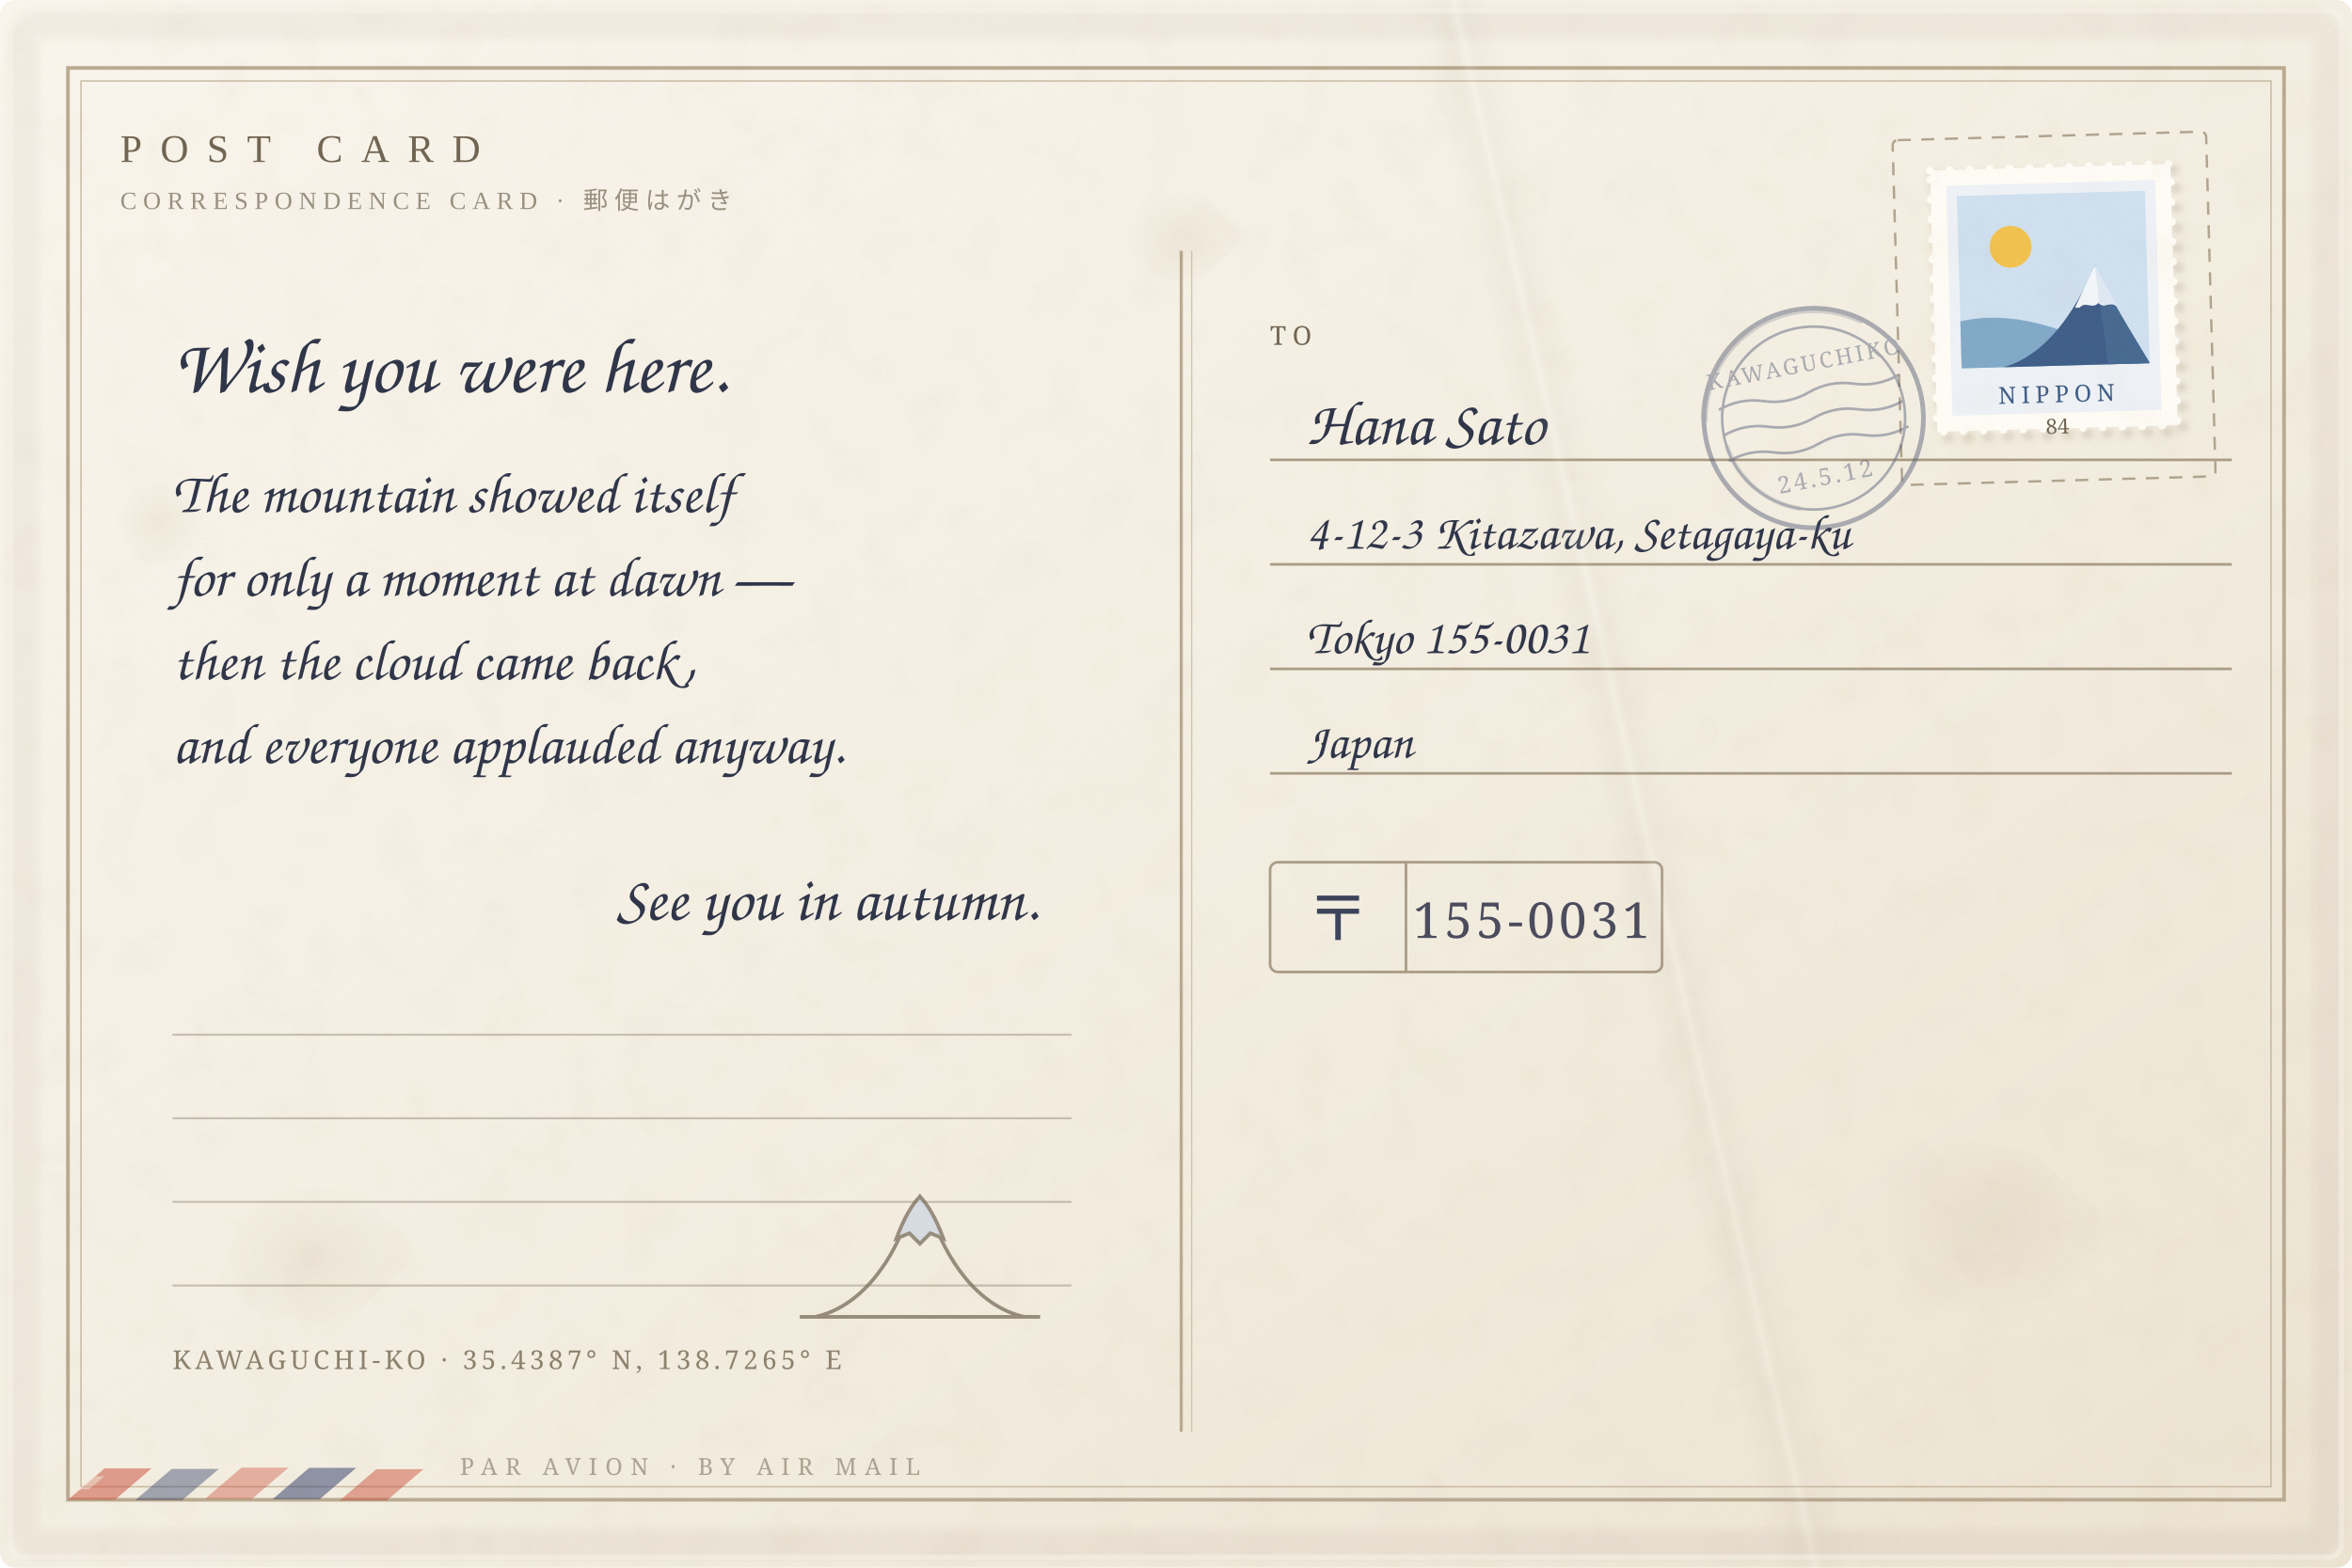
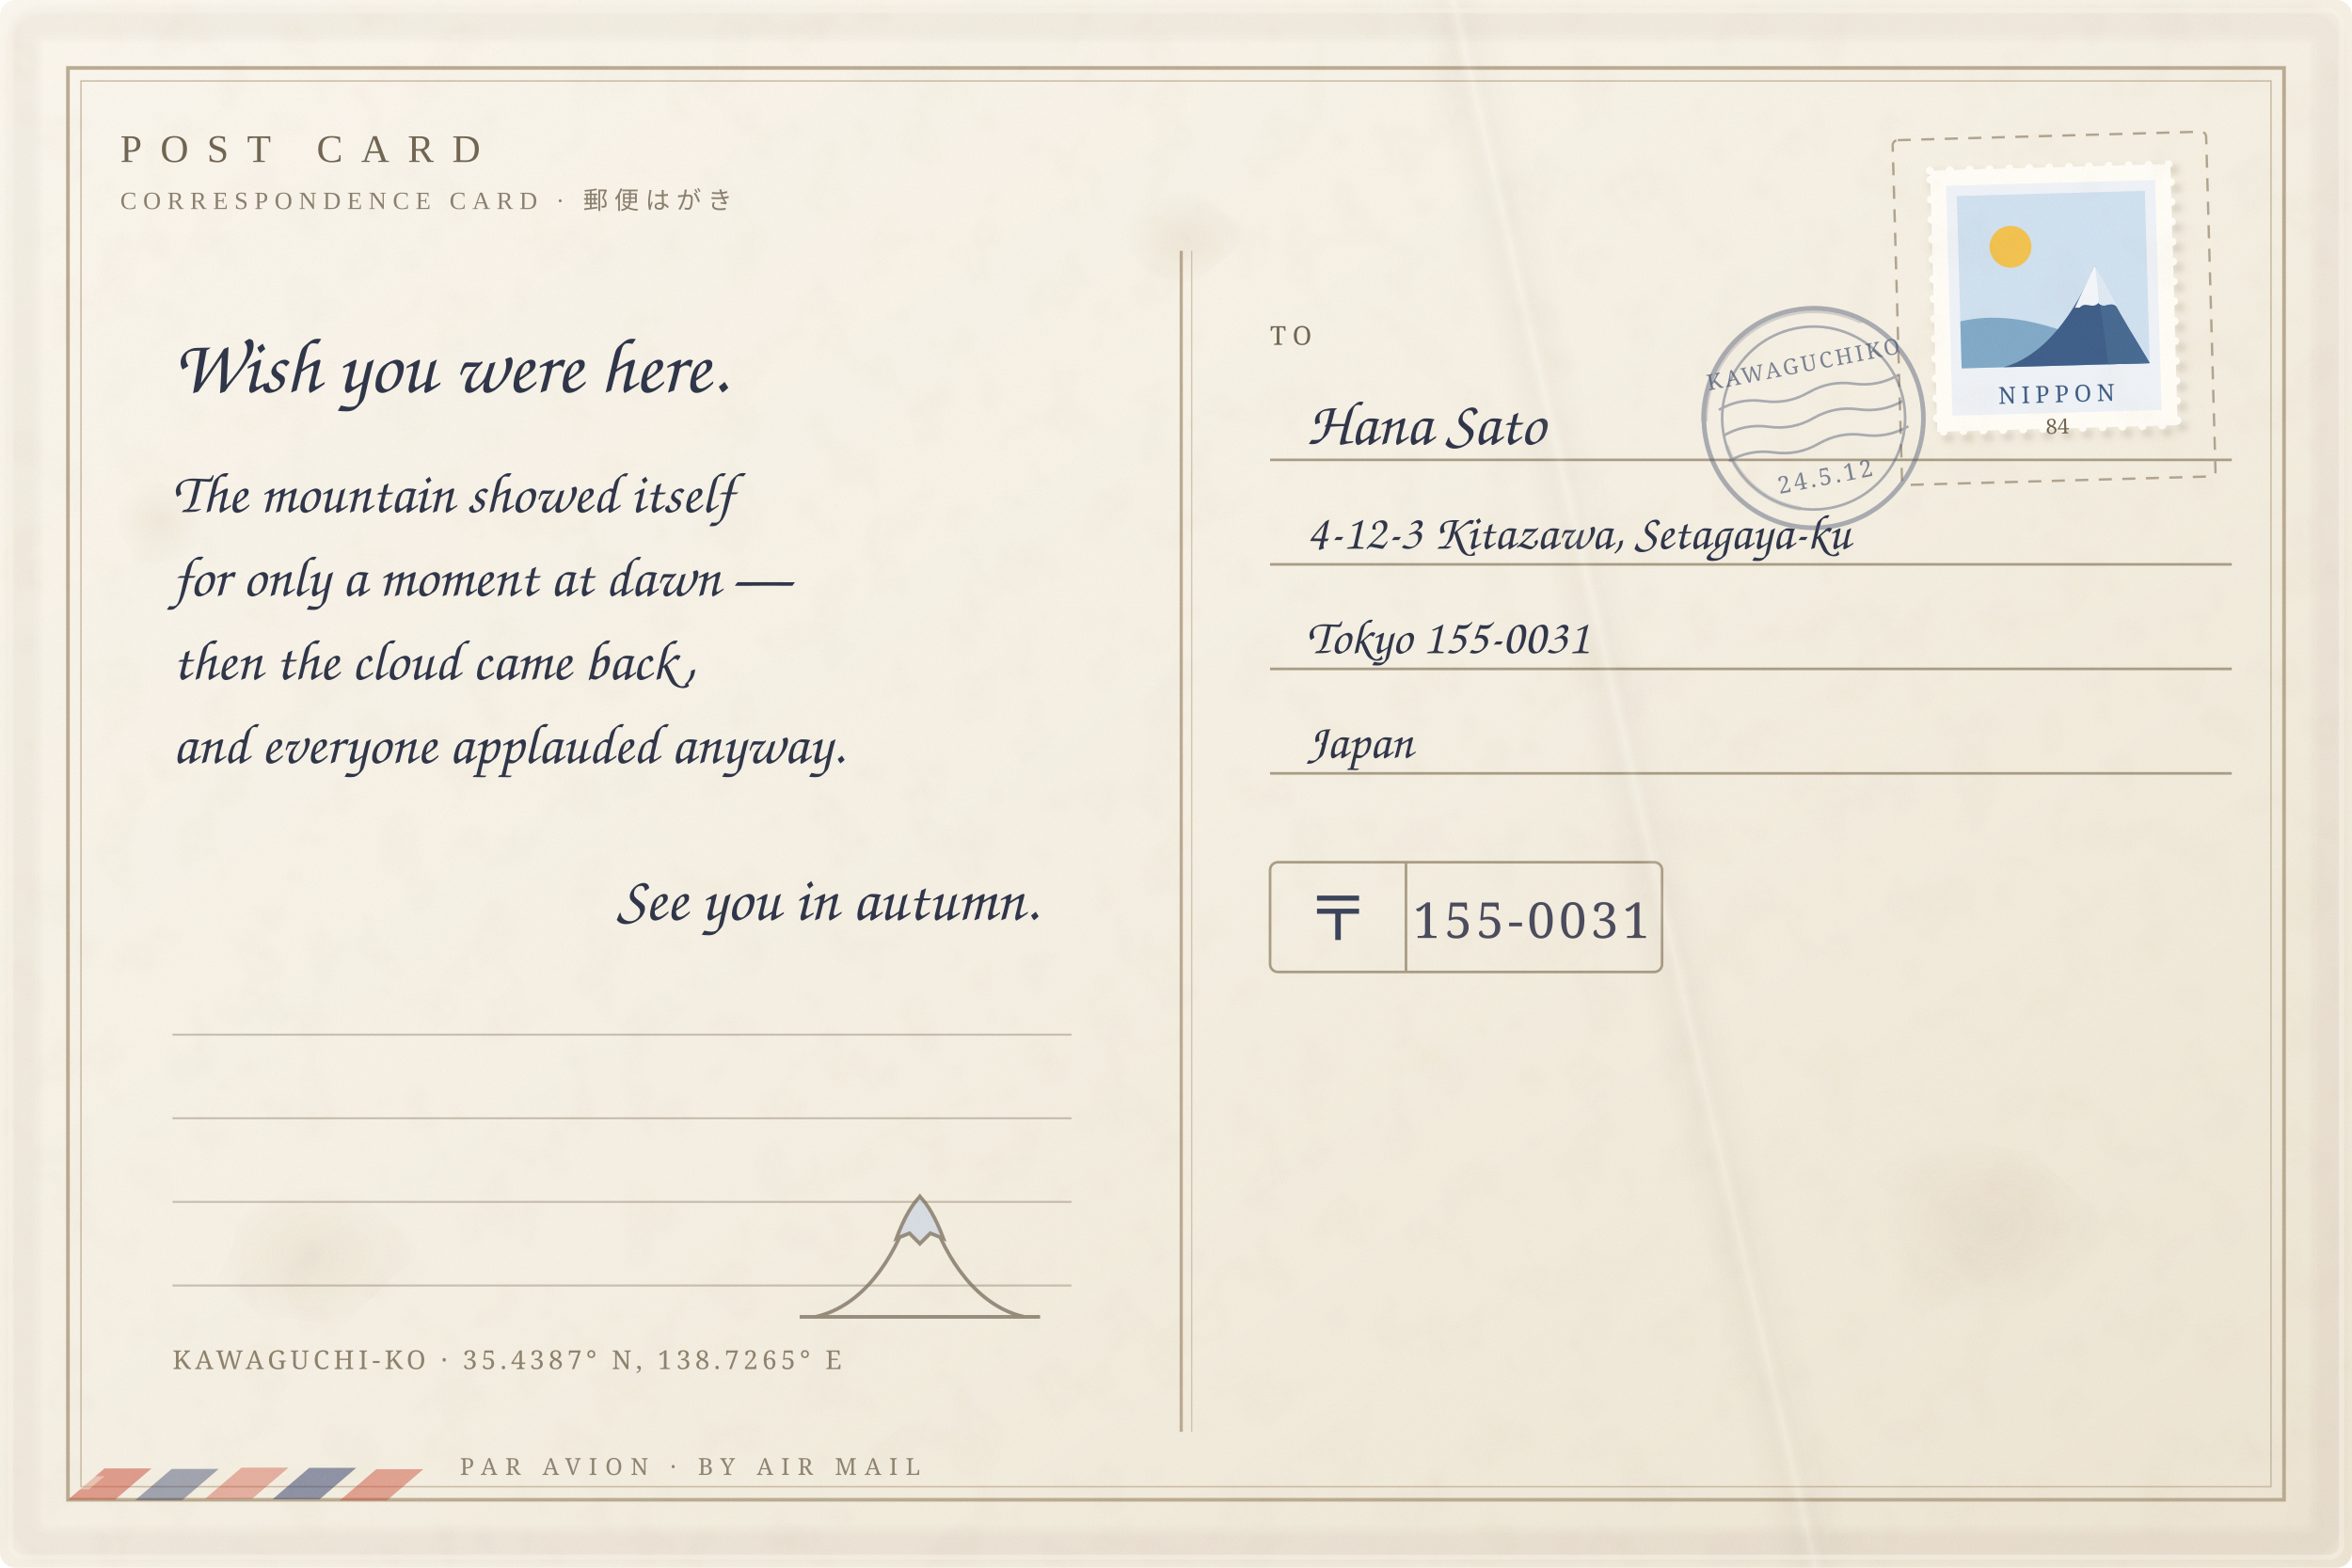
<svg xmlns="http://www.w3.org/2000/svg" viewBox="0 0 900 600" preserveAspectRatio="xMidYMid slice" aria-labelledby="ttlBack" aria-describedby="dscBack">
  <defs>
    <linearGradient id="backPaper" x1="0" y1="0" x2="1" y2="1">
      <stop offset="0" stop-color="#fbf6ec" />
      <stop offset="0.5" stop-color="#f5efe2" />
      <stop offset="1" stop-color="#ece3d1" />
    </linearGradient>
    <filter id="grain2" x="0" y="0" width="100%" height="100%">
      <feTurbulence type="fractalNoise" baseFrequency="1.1" numOctaves="3" seed="19" result="n" />
      <feColorMatrix in="n" type="saturate" values="0" />
      <feComponentTransfer>
        <feFuncA type="linear" slope="0.45" />
      </feComponentTransfer>
    </filter>
    <clipPath id="clipCard2">
      <rect x="0" y="0" width="900" height="600" rx="6" />
    </clipPath>
    <filter id="foxB" filterUnits="userSpaceOnUse" x="0" y="0" width="900" height="600">
      <feTurbulence type="fractalNoise" baseFrequency="0.055 0.048" numOctaves="4" seed="71" result="n" />
      <feColorMatrix in="n" type="matrix" values="0 0 0 0 0.44                       0 0 0 0 0.31                       0 0 0 0 0.18                       0 0 0 -5.4 2.25" />
      <feComponentTransfer>
        <feFuncA type="table" tableValues="0 0.7 0 0.45 0.95 0.1 0 0.6" />
      </feComponentTransfer>
      <feGaussianBlur stdDeviation="1.1" />'
          </filter>
    <radialGradient id="foxBloomB">
      <stop offset="0" stop-color="#8a6a3c" stop-opacity=".85" />
      <stop offset=".45" stop-color="#8a6a3c" stop-opacity=".5" />
      <stop offset=".8" stop-color="#8a6a3c" stop-opacity=".18" />
      <stop offset="1" stop-color="#8a6a3c" stop-opacity="0" />
    </radialGradient>
    <filter id="filmB" filterUnits="userSpaceOnUse" x="0" y="0" width="900" height="600">
      <feTurbulence type="fractalNoise" baseFrequency="1.7" numOctaves="2" seed="83" result="n" />
      <feColorMatrix in="n" type="saturate" values="0" />
      <feComponentTransfer>
        <feFuncA type="linear" slope="0" intercept="1" />
      </feComponentTransfer>
    </filter>
    <filter id="tinyB" filterUnits="userSpaceOnUse" x="-20" y="-20" width="940" height="640">
      <feGaussianBlur stdDeviation="1.4" />
    </filter>
    <linearGradient id="creaseB" x1="0" y1="0" x2="1" y2="0">
      <stop offset="0" stop-color="#6a5c46" stop-opacity="0" />
      <stop offset=".30" stop-color="#6a5c46" stop-opacity=".035" />
      <stop offset=".50" stop-color="#fffdf6" stop-opacity=".12" />
      <stop offset=".70" stop-color="#6a5c46" stop-opacity=".025" />
      <stop offset="1" stop-color="#6a5c46" stop-opacity="0" />
    </linearGradient>
  </defs>
  <g clip-path="url(#clipCard2)">
    <rect x="0" y="0" width="900" height="600" fill="url(#backPaper)" />
    <rect x="26" y="26" width="848" height="548" fill="none" stroke="#b9a98f" stroke-width="1.4" />
    <rect x="31" y="31" width="838" height="538" fill="none" stroke="#b9a98f" stroke-width=".6" opacity=".7" />
    <g font-family="Georgia,'Times New Roman',serif" fill="#6f6350">
      <text x="46" y="62" font-size="15" letter-spacing="7">POST CARD</text>
-       <text x="46" y="80" font-size="9.5" letter-spacing="2.4" opacity=".7">CORRESPONDENCE CARD · 郵便はがき</text>
+       <text x="46" y="80" font-size="9.5" letter-spacing="2.4" opacity=".82">CORRESPONDENCE CARD · 郵便はがき</text>
    </g>
    <line x1="452" y1="96" x2="452" y2="548" stroke="#b9a98f" stroke-width="1.2" />
    <line x1="456" y1="96" x2="456" y2="548" stroke="#b9a98f" stroke-width=".5" opacity=".6" />
    <g font-family="'Snell Roundhand','Brush Script MT','Segoe Script','Bradley Hand',cursive" fill="#2f3548">
      <text x="66" y="150" font-size="30">Wish you were here.</text>
      <text x="66" y="196" font-size="22">The mountain showed itself</text>
      <text x="66" y="228" font-size="22">for only a moment at dawn —</text>
      <text x="66" y="260" font-size="22">then the cloud came back,</text>
      <text x="66" y="292" font-size="22">and everyone applauded anyway.</text>
      <text x="236" y="352" font-size="24">See you in autumn.</text>
    </g>
    <g stroke="#8d8270" stroke-width=".8" opacity=".45" fill="none">
      <path d="M66 396 H410 M66 428 H410 M66 460 H410 M66 492 H410" />
    </g>
    <g font-family="Georgia,serif" font-size="10" fill="#8b7f6b" letter-spacing="1.6">
      <text x="66" y="524">KAWAGUCHI-KO · 35.4387° N, 138.7265° E</text>
    </g>
    <g transform="translate(352 470)" fill="none" stroke="#7d7260" stroke-width="1.4" opacity=".8">
      <path d="M-40 34 C-22 30 -10 12 -4 -6 L0 -12 L4 -6 C10 12 22 30 40 34" />
      <path d="M-9 4 C-6 -4 -3 -9 0 -12 C3 -9 6 -4 9 4 L4 2 L0 6 L-4 2 Z" fill="#cfd8e2" />
      <path d="M-46 34 H46" />
    </g>
    <g font-family="Georgia,serif" fill="#6f6350">
      <text x="486" y="132" font-size="10" letter-spacing="2.6">TO</text>
    </g>
    <g stroke="#a89a83" stroke-width="1" fill="none">
      <path d="M486 176 H854 M486 216 H854 M486 256 H854 M486 296 H854" />
    </g>
    <g font-family="'Snell Roundhand','Brush Script MT','Segoe Script',cursive" fill="#2f3548">
      <text x="500" y="170" font-size="24">Hana Sato</text>
      <text x="500" y="210" font-size="19">4-12-3 Kitazawa, Setagaya-ku</text>
      <text x="500" y="250" font-size="19">Tokyo 155-0031</text>
      <text x="500" y="290" font-size="19">Japan</text>
    </g>
    <g transform="translate(486 330)">
      <rect x="0" y="0" width="150" height="42" rx="3" fill="none" stroke="#a89a83" stroke-width="1" />
      <line x1="52" y1="0" x2="52" y2="42" stroke="#a89a83" stroke-width="1" />
      <text x="26" y="30" text-anchor="middle" font-size="24" fill="#3a4258" font-family="'Hiragino Mincho ProN','Yu Mincho','Noto Serif JP',serif">〒</text>
      <text x="100" y="29" text-anchor="middle" font-size="19" fill="#4a4a5c" font-family="Georgia,serif" letter-spacing="1.5">155-0031</text>
    </g>
    <g transform="rotate(-1.6 786 118)">
      <rect x="726" y="52" width="120" height="132" rx="2" fill="none" stroke="#b0a28c" stroke-width=".9" stroke-dasharray="5 4" />
      <g transform="translate(740 64)">
        <path d="M0 0 h92 v100 h-92 Z" fill="none" stroke="#8c7f68" stroke-opacity=".34" stroke-width="3.6" stroke-dasharray="0.01 7.6" stroke-linecap="round" filter="url(#tinyB)" transform="translate(1.8 2.4)" />
        <path d="M0 0 h92 v100 h-92 Z" fill="#fffdf6" />
        <path d="M0 0 h92 v100 h-92 Z" fill="none" stroke="#fffdf6" stroke-width="3" stroke-dasharray="0.01 7.6" stroke-linecap="round" />
        <rect x="6" y="6" width="80" height="88" fill="#eef2f7" />
        <rect x="10" y="10" width="72" height="66" fill="#cfe0ef" />
        <path d="M10 76 L10 58 C30 54 48 62 62 68 C72 72 78 75 82 76 Z" fill="#7fa8c6" />
        <path d="M26 76 C42 72 54 56 62 38 C70 56 80 72 82 76 Z" fill="#3f5d86" />
        <path d="M62 38 C70 56 80 72 82 76 L66 76 C65 62 63 48 62 38 Z" fill="#47688f" />
        <path d="M62 38 L70 54 C67.5 51.4 65.4 55 63 52.4 C60.6 55 58.2 51.4 55.8 54 L54 54 Z" fill="#f4f8fc" />
        <path d="M62 38 L70 54 C67.5 51.4 65.4 55 63 52.4 C63.2 48 62.6 43 62 38 Z" fill="#dfe8f2" />
        <circle cx="30" cy="30" r="8" fill="#f2c14e" />
        <text x="46" y="90" text-anchor="middle" font-size="9" fill="#3f5d86" letter-spacing="2" font-family="Georgia,serif">NIPPON</text>
        <text x="46" y="102" text-anchor="middle" font-size="8" fill="#6f6350" font-family="Georgia,serif">84</text>
      </g>
    </g>
    <g transform="translate(694 160) rotate(-11)" fill="none" stroke="#4a5570" opacity=".45">
      <circle r="42" stroke-width="1.8" />
      <circle r="35" stroke-width="1" />
      <path d="M-35 -10 q8.75 -3 17.5 0 t17.5 0 t17.5 0 t17.5 0                      M-35 0 q8.75 -3 17.5 0 t17.5 0 t17.5 0 t17.5 0                      M-35 10 q8.75 -3 17.5 0 t17.5 0 t17.5 0 t17.5 0" stroke-width="1" />
      <path d="M-41.2 -7.4 A42 42 0 0 1 24.6 -33.5" stroke-width="2.6" stroke-opacity=".45" stroke-linecap="round" />
      <path d="M-34.6 4.6 A35 35 0 0 0 -12 32.9" stroke-width="1.8" stroke-opacity=".4" stroke-linecap="round" />
-       <text x="0" y="-18" text-anchor="middle" fill="#4a5570" stroke="none" font-size="8.4" letter-spacing="1.1" font-family="Georgia,serif">KAWAGUCHIKO</text>
-       <text x="0" y="26" text-anchor="middle" fill="#4a5570" stroke="none" font-size="9" letter-spacing="1.2" font-family="Georgia,serif">24.5.12</text>
+     </g>
+     <g transform="translate(694 160) rotate(-11)" opacity=".72" fill="#4a5570" font-family="Georgia,serif">
+       <text x="0" y="-18" text-anchor="middle" stroke="none" font-size="8.4" letter-spacing="1.1">KAWAGUCHIKO</text>
+       <text x="0" y="26" text-anchor="middle" stroke="none" font-size="9" letter-spacing="1.2">24.5.12</text>
    </g>
    <g opacity=".55">
      <g fill="#c8452f">
        <path d="M26 574 l14 -12 h18 l-14 12 z" opacity=".92" />
        <path d="M78.4 573.7 l14 -12 h18 l-14 12 z" opacity=".7" />
        <path d="M130 574.3 l14 -12 h18 l-14 12 z" opacity=".84" />
      </g>
      <g fill="#2b3a67">
        <path d="M51.7 574.2 l14 -12 h18 l-14 12 z" opacity=".78" />
        <path d="M104.3 573.8 l14 -12 h18 l-14 12 z" opacity=".95" />
      </g>
      <path d="M30 570 l6 -5 h4 l-6 5 z" fill="#efe6d4" opacity=".5" />
-       <text x="176" y="564.5" font-size="9" letter-spacing="3" fill="#6f6350" font-family="Georgia,serif">PAR AVION · BY AIR MAIL</text>
    </g>
+     <text x="176" y="564.5" font-size="9" letter-spacing="3" fill="#6f6350" opacity=".78" font-family="Georgia,serif">PAR AVION · BY AIR MAIL</text>
    <rect x="0" y="0" width="900" height="600" filter="url(#foxB)" opacity=".055" style="mix-blend-mode:multiply" />
    <g fill="url(#foxBloomB)" opacity=".1">
      <path d="M160.0 480.0 Q141.2 497.4 150.6 488.7 Q120.0 518.7 130.6 508.0 Q95.1 500.4 107.6 509.6 Q70.0 480.0 82.6 490.2 Q97.4 461.4 83.7 470.7 Q120.0 448.8 108.7 455.1 Q150.5 455.0 135.3 451.9 Q160.0 480.0 155.3 467.5 Z" />
      <path d="M806.8 470.0 Q803.4 505.6 805.1 487.8 Q760.0 503.3 781.7 504.4 Q721.4 501.7 740.7 502.5 Q715.8 470.0 718.6 485.8 Q718.8 436.2 717.3 453.1 Q760.0 429.5 739.4 432.9 Q790.2 445.3 775.1 437.4 Q806.8 470.0 798.5 457.6 Z" />
      <path d="M477.3 90.0 Q465.6 102.8 471.5 96.4 Q450.0 113.9 457.8 108.3 Q432.5 104.3 441.3 109.1 Q429.2 90.0 430.9 97.2 Q430.1 73.7 429.7 81.9 Q450.0 70.8 440.1 72.3 Q468.4 74.9 459.2 72.9 Q477.3 90.0 472.8 82.5 Z" />
      <path d="M78.7 200.0 Q77.1 214.0 77.9 207.0 Q60.0 220.7 68.6 217.4 Q46.0 211.5 53.0 216.1 Q44.2 200.0 45.1 205.7 Q43.7 186.6 43.9 193.3 Q60.0 178.7 51.8 182.7 Q73.7 188.8 66.8 183.7 Q78.7 200.0 76.2 194.4 Z" />
    </g>
    <rect x="9" y="9" width="882" height="582" rx="7" fill="none" stroke="#6d5c44" stroke-opacity=".055" stroke-width="11" filter="url(#tinyB)" />
    <g transform="rotate(-13 450 300)">
      <rect x="606" y="-80" width="30" height="760" fill="url(#creaseB)" />
    </g>
    <rect x="0" y="0" width="900" height="600" filter="url(#grain2)" opacity=".12" style="mix-blend-mode:multiply" />
    <rect x="0" y="0" width="900" height="600" filter="url(#filmB)" opacity=".07" style="mix-blend-mode:overlay" />
  </g>
  <rect x="4" y="4" width="892" height="592" rx="5" fill="none" stroke="#f8f3e8" stroke-opacity=".5" stroke-width="2" />
</svg>
